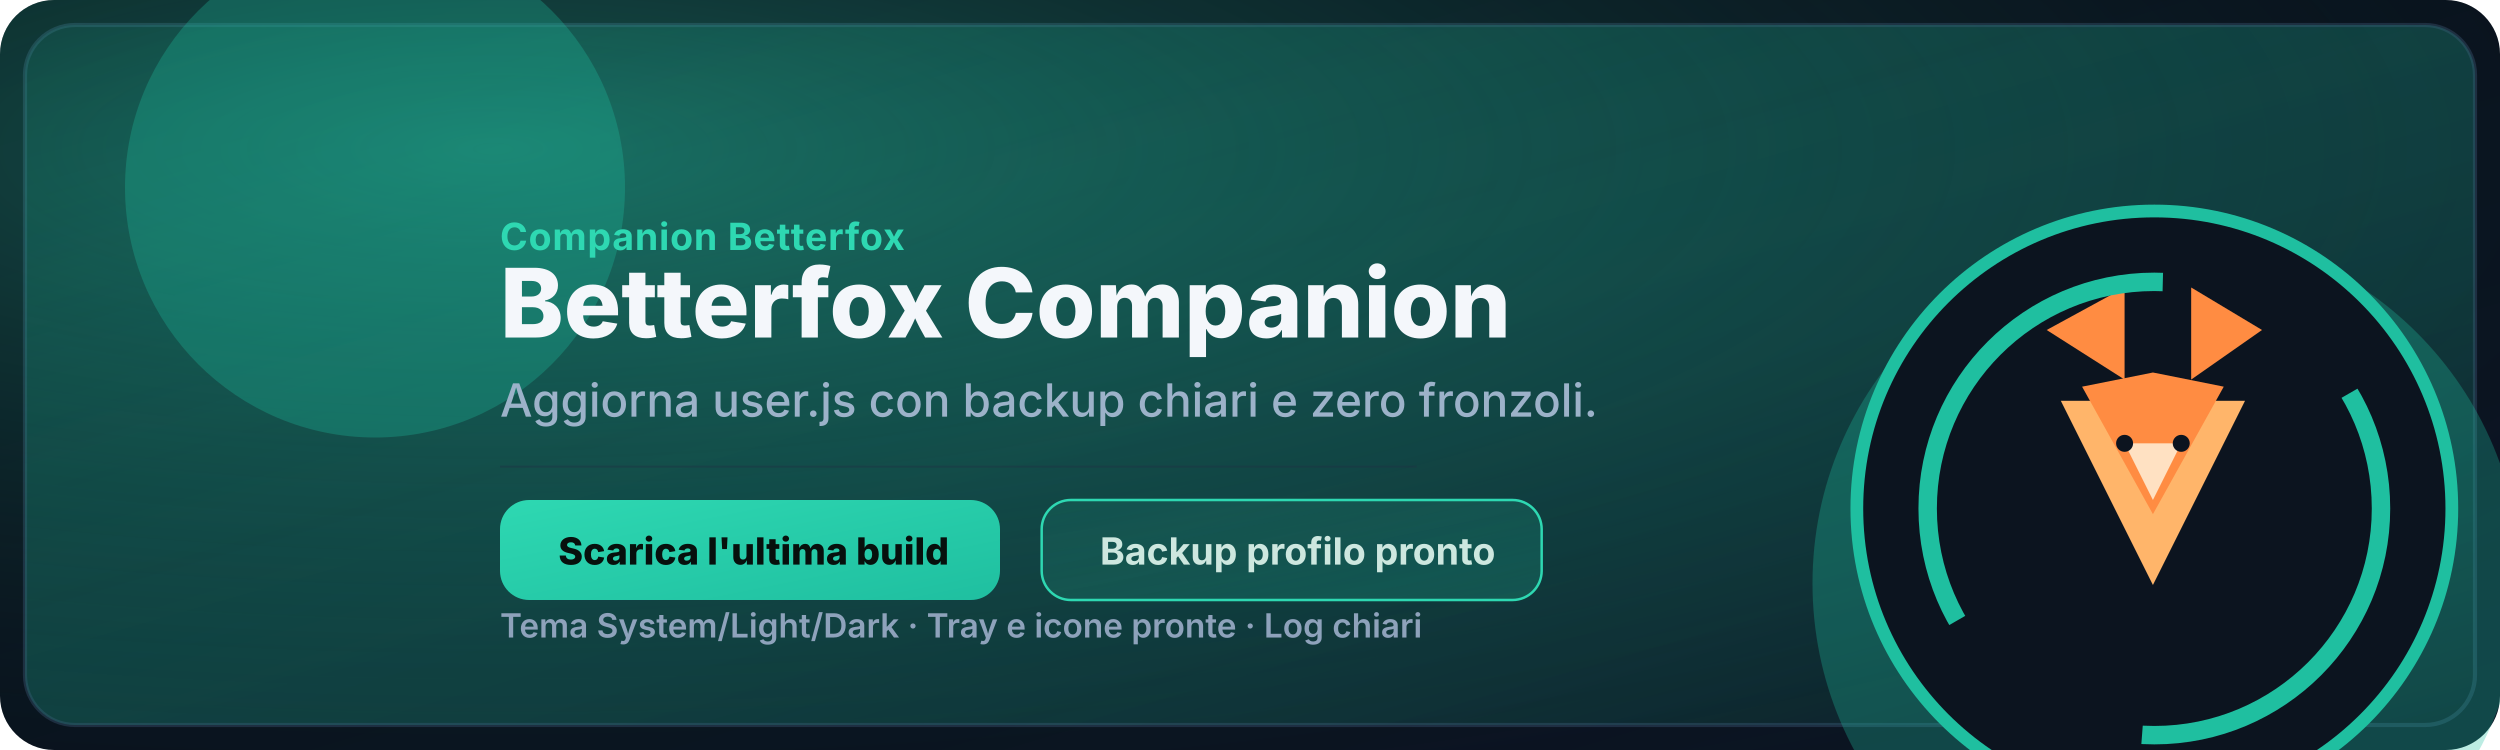
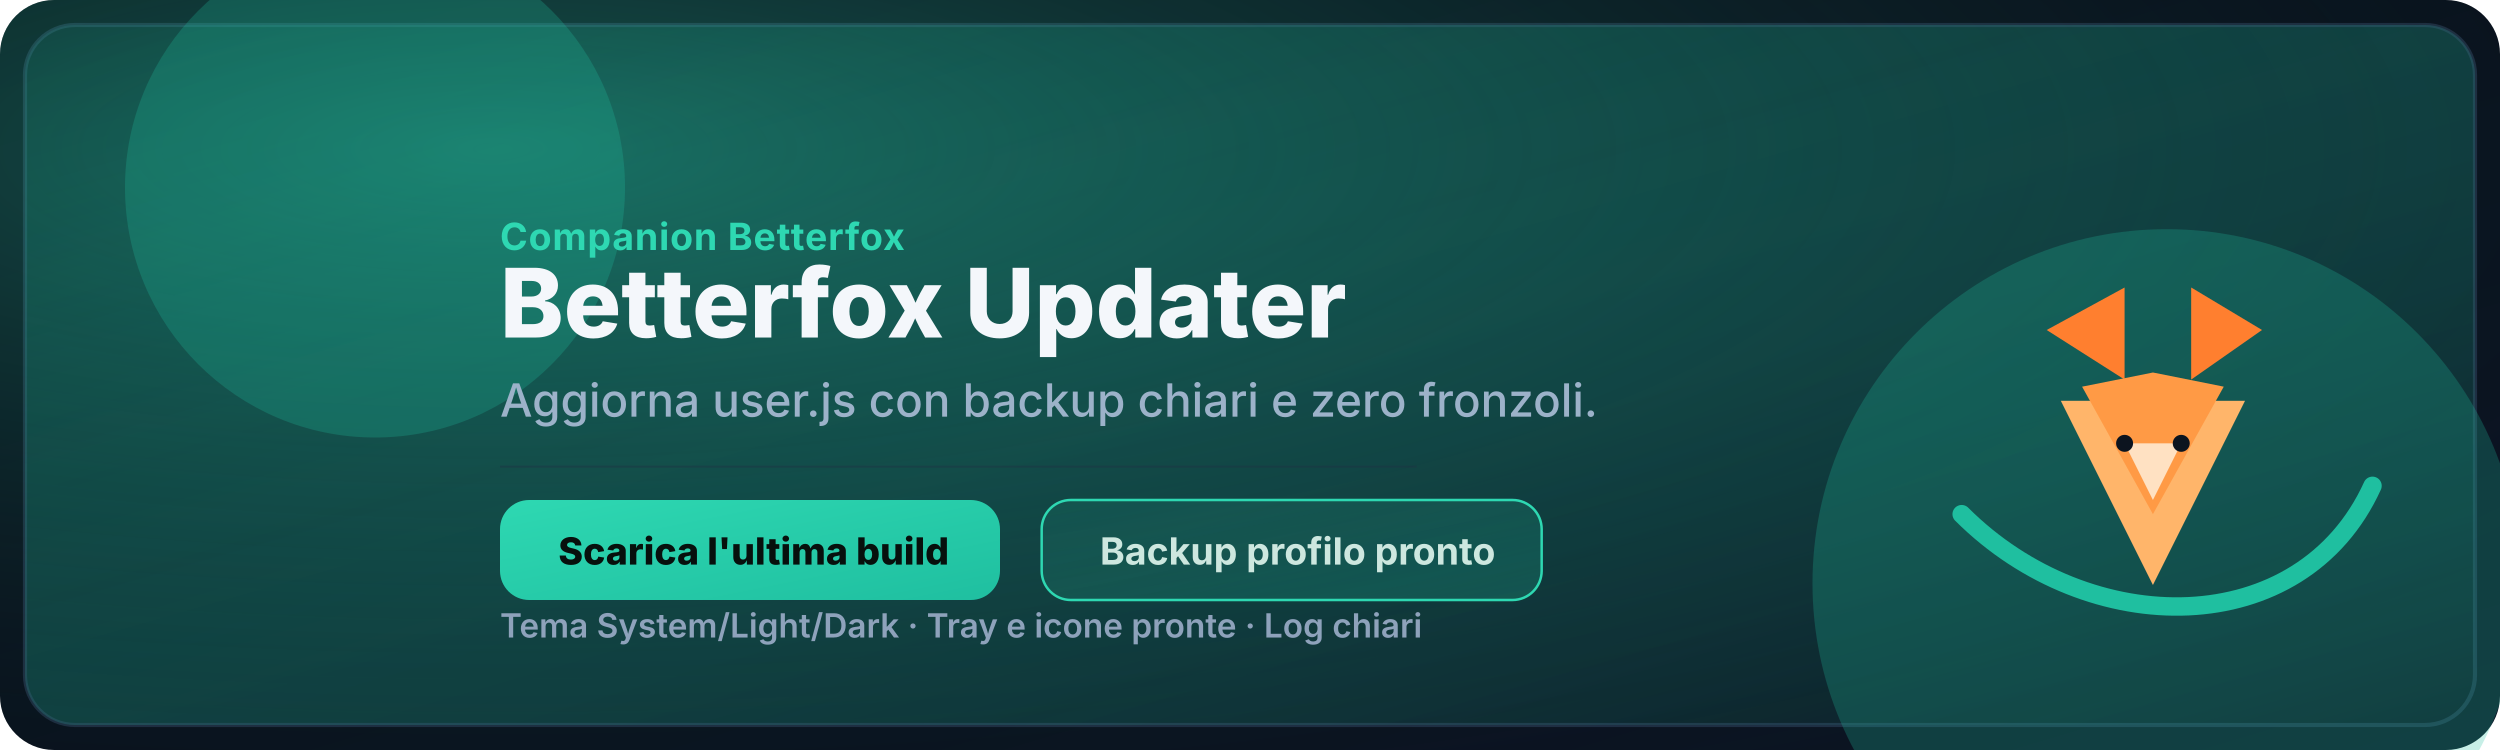
<svg xmlns="http://www.w3.org/2000/svg" width="1200" height="360" viewBox="0 0 1200 360" fill="none">
  <defs>
    <linearGradient id="bg" x1="0" y1="0" x2="1" y2="1">
      <stop offset="0%" stop-color="#070d15" />
      <stop offset="100%" stop-color="#0c1524" />
    </linearGradient>
    <linearGradient id="panel" x1="0" y1="0" x2="1" y2="1">
      <stop offset="0%" stop-color="rgba(31,191,160,0.14)" />
      <stop offset="100%" stop-color="rgba(12,19,32,0.94)" />
    </linearGradient>
    <linearGradient id="cta" x1="0" y1="0" x2="1" y2="1">
      <stop offset="0%" stop-color="#2ed8b2" />
      <stop offset="100%" stop-color="#1fbfa0" />
    </linearGradient>
    <linearGradient id="ghost" x1="0" y1="0" x2="1" y2="1">
      <stop offset="0%" stop-color="rgba(46,216,178,0.08)" />
      <stop offset="100%" stop-color="rgba(31,191,160,0.22)" />
    </linearGradient>
    <radialGradient id="halo" cx="0.2" cy="0.2" r="1">
      <stop offset="0%" stop-color="#2ed8b2" stop-opacity="0.35" />
      <stop offset="100%" stop-color="rgba(7,12,20,0)" />
    </radialGradient>
  </defs>
  <rect width="1200" height="360" rx="26" fill="url(#bg)" />
  <rect x="12" y="12" width="1176" height="336" rx="24" fill="url(#panel)" stroke="rgba(71,102,136,0.35)" stroke-width="2" />
  <rect width="1200" height="360" rx="26" fill="url(#halo)" />
-   <g opacity="0.3">
+   <g opacity="0.25">
    <circle cx="180" cy="90" r="120" fill="#1fbfa0" />
    <circle cx="1040" cy="280" r="170" fill="#1fbfa0" />
  </g>
  <g transform="translate(860 70) scale(0.34)">
-     <circle cx="512" cy="512" r="420" fill="#0c141f" stroke="#1fbfa0" stroke-width="18" />
-     <polygon points="360,260 470,200 470,330" fill="#ff8c42" />
-     <polygon points="564,200 664,260 564,330" fill="#ff8c42" />
+     <polygon points="360,260 470,200 470,330" fill="#ff7f2f" />
+     <polygon points="564,200 664,260 564,330" fill="#ff7f2f" />
    <polygon points="380,360 640,360 510,620" fill="#ffb56a" />
-     <polygon points="410,340 510,320 610,340 510,520" fill="#ff8c42" />
+     <polygon points="410,340 510,320 610,340 510,520" fill="#ff9a45" />
    <polygon points="470,420 550,420 510,500" fill="#ffe1c2" />
    <circle cx="470" cy="420" r="12" fill="#0c141f" />
    <circle cx="550" cy="420" r="12" fill="#0c141f" />
-     <circle cx="512" cy="512" r="320" fill="none" stroke="#1fbfa0" stroke-width="26" stroke-dasharray="680 320" stroke-dashoffset="160" />
+     <path d="M240 520 C420 700 720 700 820 480" stroke="#1fbfa0" stroke-width="26" stroke-linecap="round" fill="none" />
  </g>
  <text x="240" y="120" fill="#2ed8b2" font-family="Inter, 'Segoe UI', sans-serif" font-size="18" font-weight="700" letter-spacing="0.4">Companion Betterfox</text>
-   <text x="240" y="162" fill="#f4f7fb" font-family="Inter, 'Segoe UI', sans-serif" font-size="46" font-weight="800">Betterfox Companion</text>
+   <text x="240" y="162" fill="#f4f7fb" font-family="Inter, 'Segoe UI', sans-serif" font-size="46" font-weight="800">Betterfox Updater</text>
  <text x="240" y="200" fill="#9cb2c9" font-family="Inter, 'Segoe UI', sans-serif" font-size="22" font-weight="500">Aggiorna user.js con backup chiari e zero fronzoli.</text>
  <g fill="none" stroke="#203045" stroke-width="1" stroke-opacity="0.4">
    <line x1="240" y1="224" x2="680" y2="224" />
  </g>
  <rect x="240" y="240" width="240" height="48" rx="14" fill="url(#cta)" />
  <text x="268" y="271" fill="#07100d" font-family="Inter, 'Segoe UI', sans-serif" font-size="18" font-weight="800">Scarica l'ultima build</text>
  <rect x="500" y="240" width="240" height="48" rx="14" fill="url(#ghost)" stroke="#2ed8b2" stroke-width="1.2" />
  <text x="528" y="271" fill="#cde7df" font-family="Inter, 'Segoe UI', sans-serif" font-size="18" font-weight="700">Backup profilo pronto</text>
  <text x="240" y="306" fill="#8ea2bb" font-family="Inter, 'Segoe UI', sans-serif" font-size="16" font-weight="600">Tema System/Light/Dark · Tray e icone pronte · Log chiari</text>
</svg>
